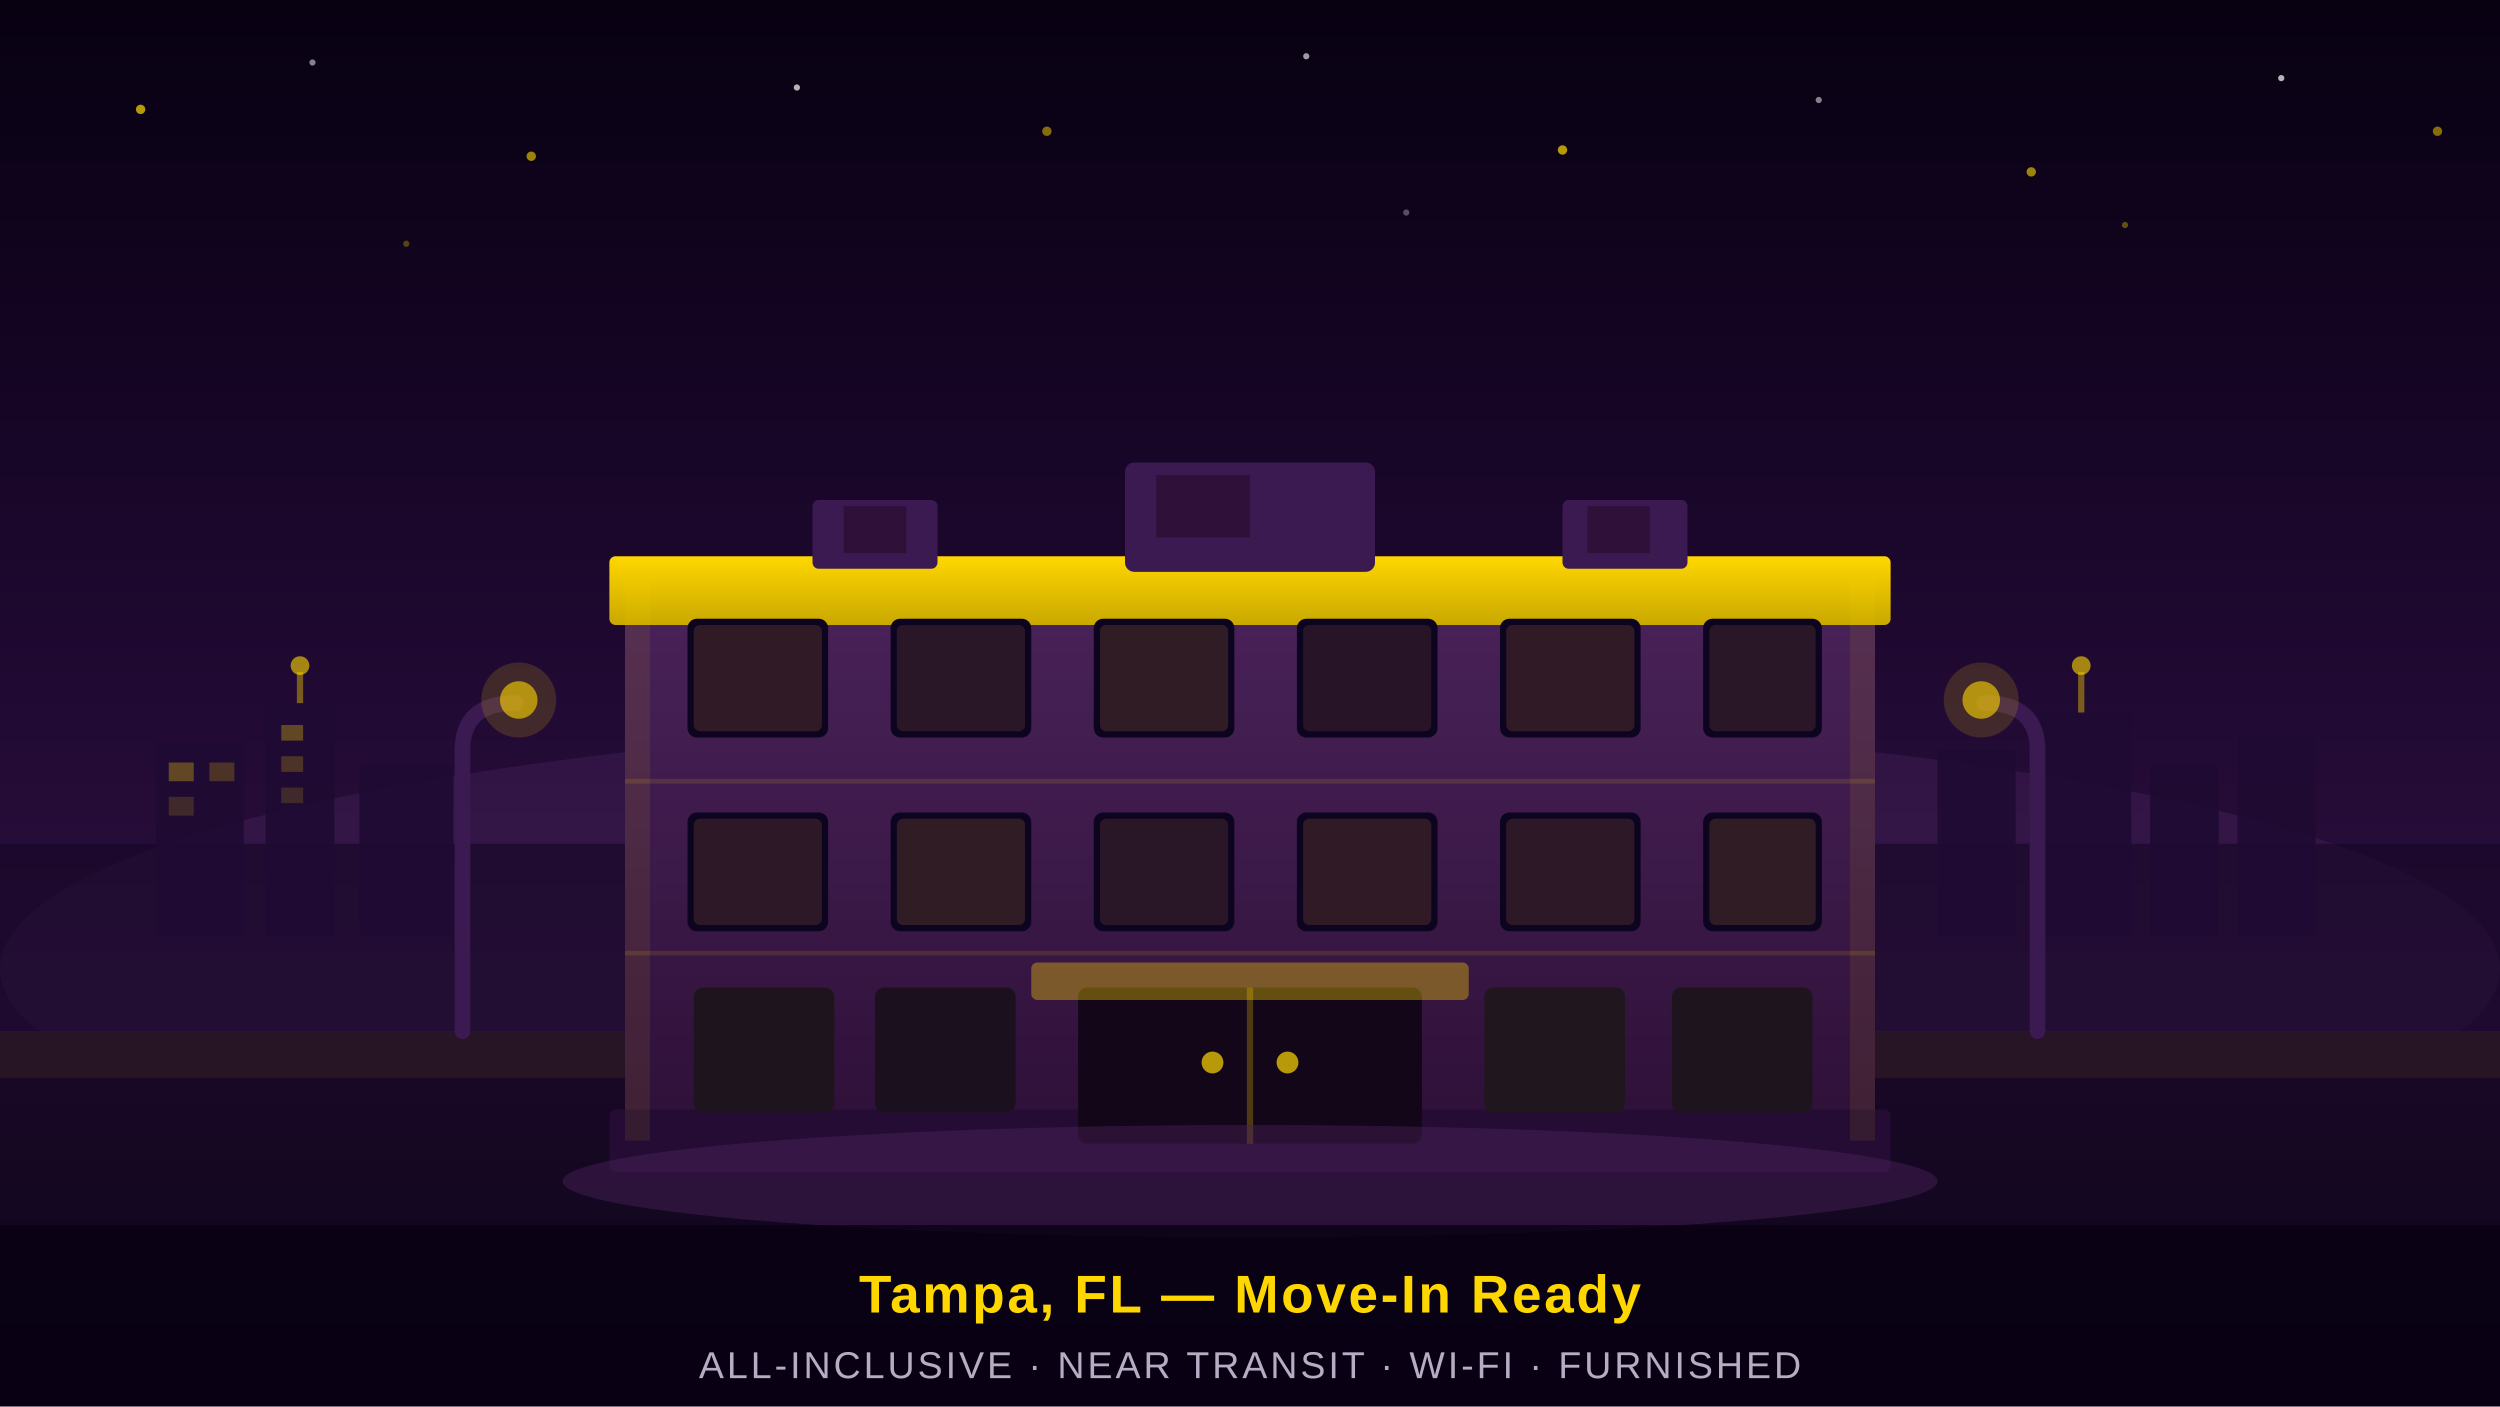
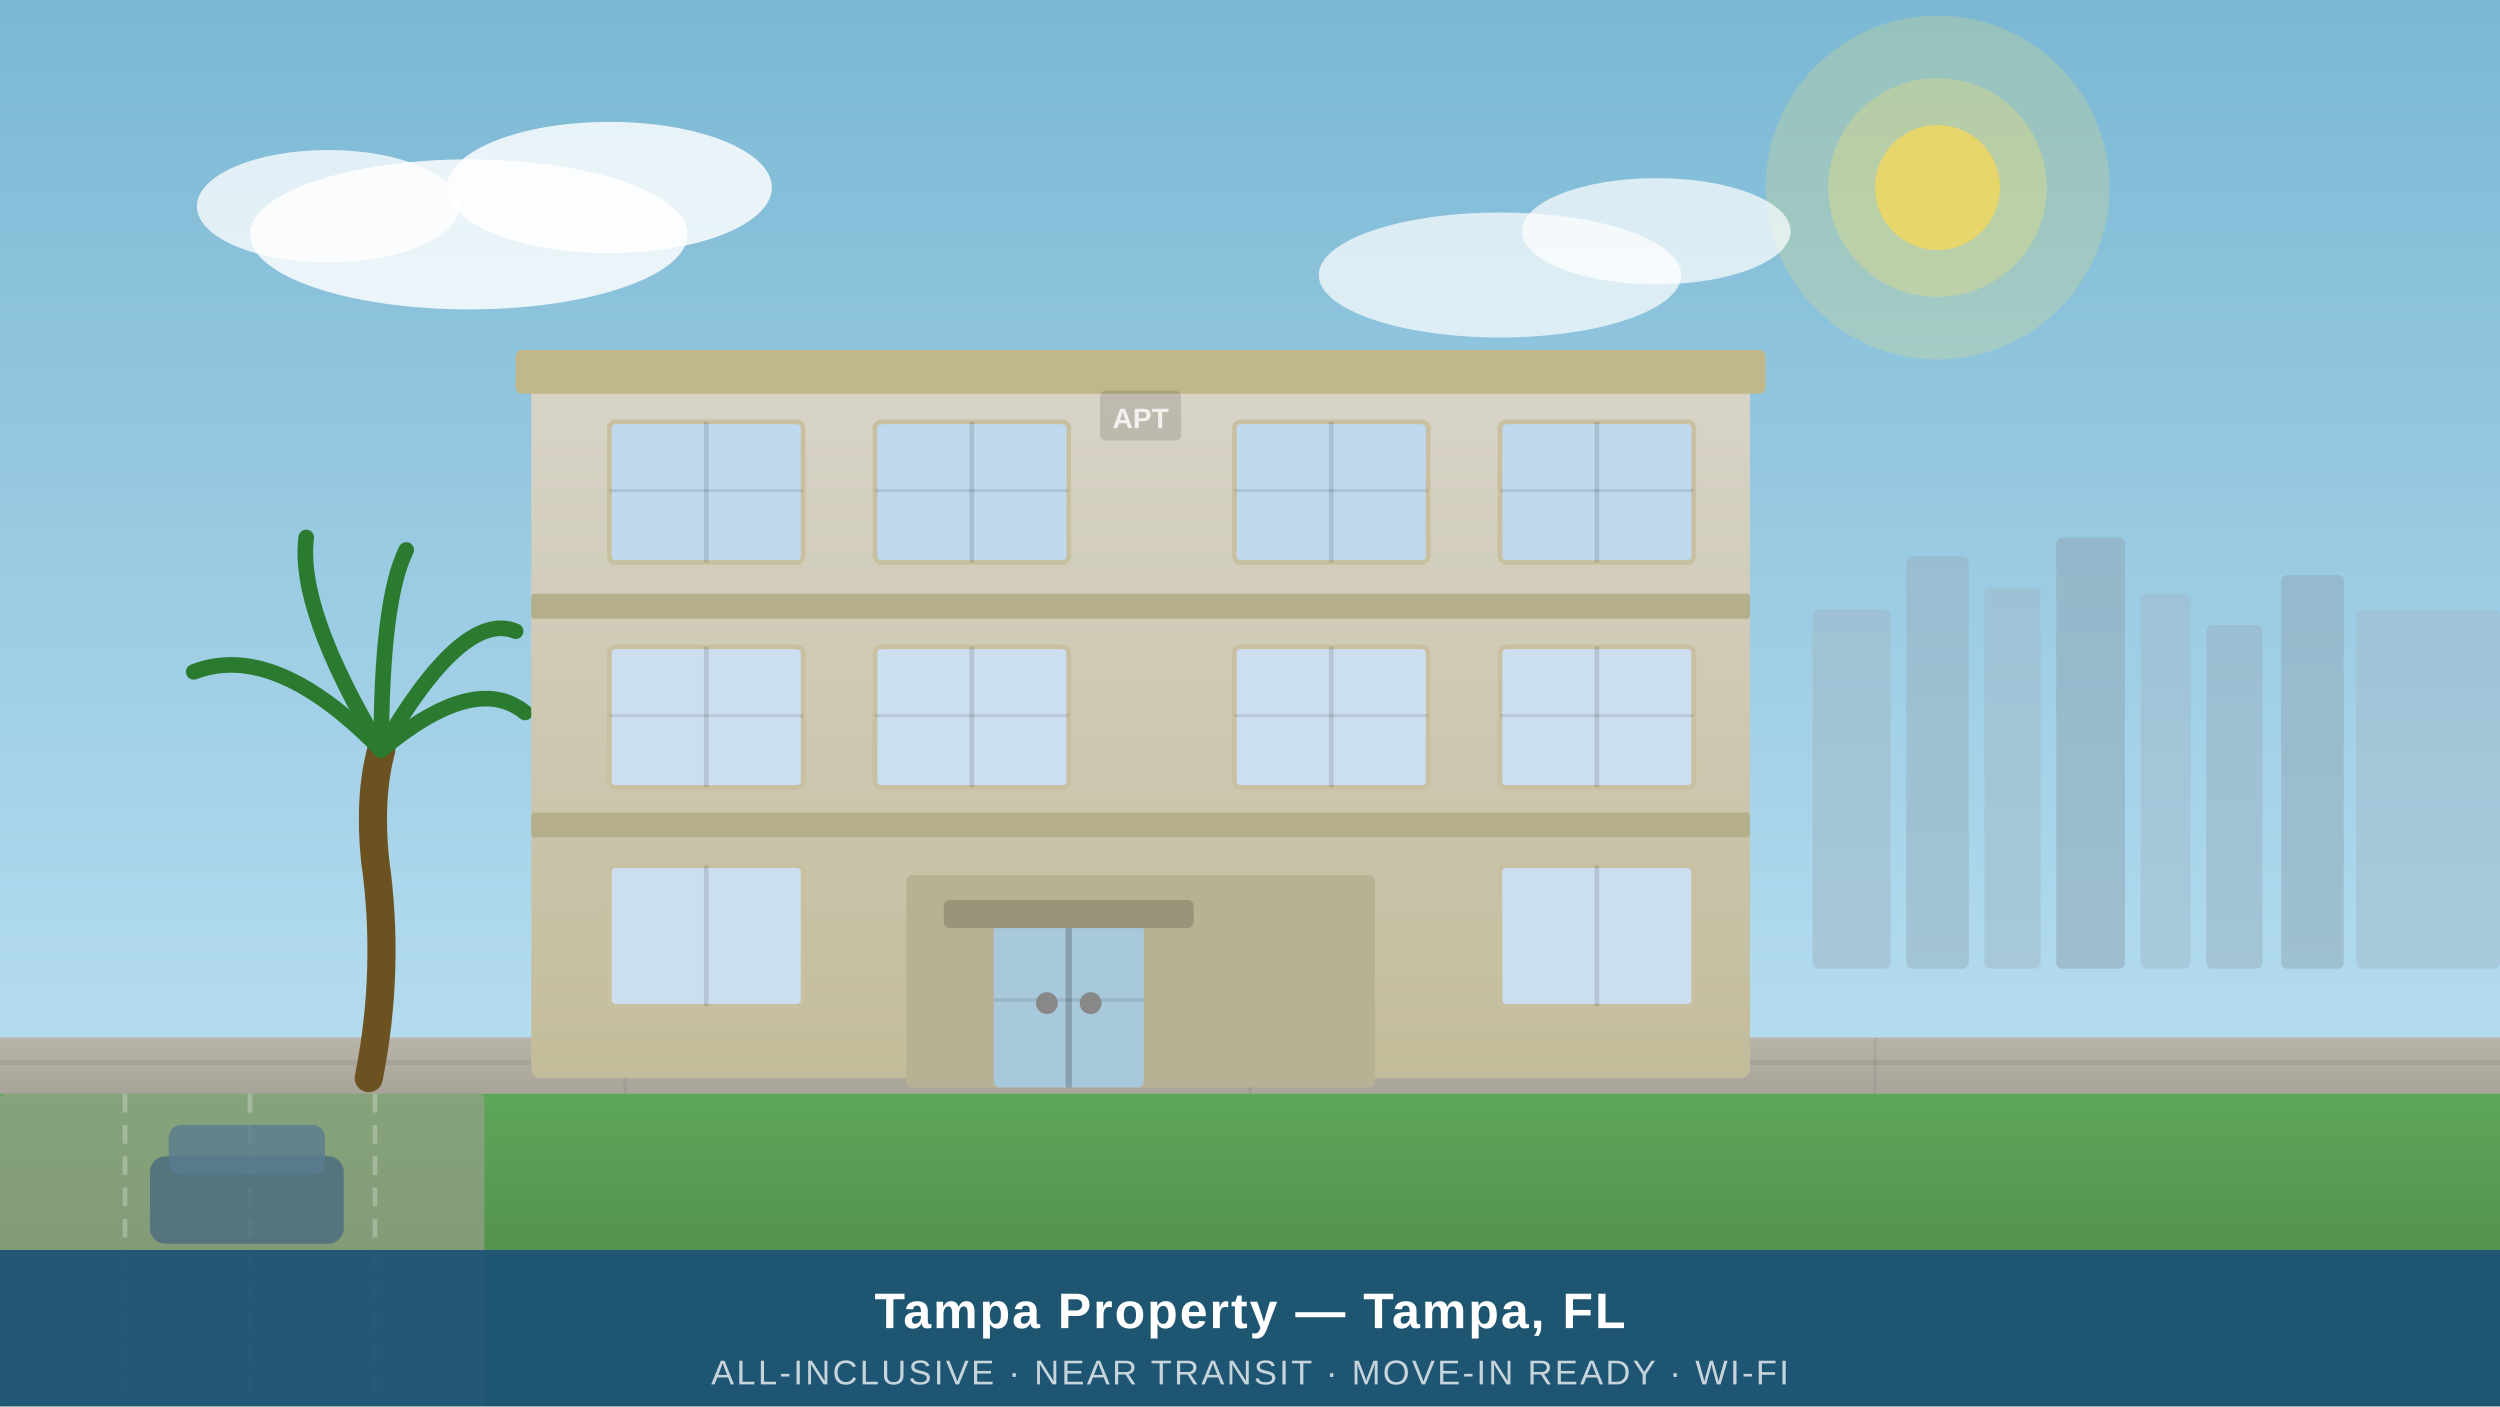
<svg xmlns="http://www.w3.org/2000/svg" viewBox="0 0 800 450">
  <defs>
-     <linearGradient id="sky4" x1="0" y1="0" x2="0" y2="1">
-       <stop offset="0%" stop-color="#080112" />
-       <stop offset="45%" stop-color="#1e0830" />
-       <stop offset="100%" stop-color="#3a1a50" />
+     <linearGradient id="skyT" x1="0" y1="0" x2="0" y2="1">
+       <stop offset="0%" stop-color="#7BB8D4" />
+       <stop offset="100%" stop-color="#C8E8F8" />
    </linearGradient>
-     <linearGradient id="bldg4" x1="0" y1="0" x2="0" y2="1">
-       <stop offset="0%" stop-color="#4a235a" />
-       <stop offset="100%" stop-color="#2e1038" />
+     <linearGradient id="bldgT" x1="0" y1="0" x2="0" y2="1">
+       <stop offset="0%" stop-color="#D8D4C8" />
+       <stop offset="100%" stop-color="#C2BC9A" />
    </linearGradient>
-     <linearGradient id="bldg4b" x1="0" y1="0" x2="0" y2="1">
-       <stop offset="0%" stop-color="#3d1a50" />
-       <stop offset="100%" stop-color="#240c35" />
+     <linearGradient id="grassT" x1="0" y1="0" x2="0" y2="1">
+       <stop offset="0%" stop-color="#5EA85B" />
+       <stop offset="100%" stop-color="#498046" />
    </linearGradient>
-     <linearGradient id="ground4" x1="0" y1="0" x2="0" y2="1">
-       <stop offset="0%" stop-color="#1a0828" />
-       <stop offset="100%" stop-color="#0d0518" />
-     </linearGradient>
-     <linearGradient id="accent4" x1="0" y1="0" x2="0" y2="1">
-       <stop offset="0%" stop-color="#ffd700" />
-       <stop offset="100%" stop-color="#c9a800" />
+     <linearGradient id="sidewalk" x1="0" y1="0" x2="0" y2="1">
+       <stop offset="0%" stop-color="#B8B4A8" />
+       <stop offset="100%" stop-color="#A8A49A" />
    </linearGradient>
  </defs>
-   <rect width="800" height="450" fill="url(#sky4)" />
-   <ellipse cx="400" cy="310" rx="400" ry="80" fill="rgba(107,55,128,0.2)" />
-   <circle cx="45" cy="35" r="1.5" fill="#ffd700" opacity="0.7" />
-   <circle cx="100" cy="20" r="1" fill="white" opacity="0.5" />
-   <circle cx="170" cy="50" r="1.5" fill="#ffd700" opacity="0.6" />
-   <circle cx="255" cy="28" r="1" fill="white" opacity="0.7" />
-   <circle cx="335" cy="42" r="1.5" fill="#ffd700" opacity="0.5" />
-   <circle cx="418" cy="18" r="1" fill="white" opacity="0.6" />
-   <circle cx="500" cy="48" r="1.5" fill="#ffd700" opacity="0.7" />
-   <circle cx="582" cy="32" r="1" fill="white" opacity="0.5" />
-   <circle cx="650" cy="55" r="1.5" fill="#ffd700" opacity="0.6" />
-   <circle cx="730" cy="25" r="1" fill="white" opacity="0.7" />
-   <circle cx="780" cy="42" r="1.5" fill="#ffd700" opacity="0.5" />
-   <circle cx="130" cy="78" r="1" fill="#ffd700" opacity="0.3" />
-   <circle cx="450" cy="68" r="1" fill="white" opacity="0.3" />
-   <circle cx="680" cy="72" r="1" fill="#ffd700" opacity="0.35" />
-   <rect x="0" y="270" width="800" height="60" fill="rgba(20,5,35,0.6)" />
-   <rect x="50" y="238" width="28" height="62" fill="rgba(30,10,50,0.9)" />
-   <rect x="85" y="225" width="22" height="75" fill="rgba(30,10,50,0.9)" />
-   <rect x="115" y="245" width="30" height="55" fill="rgba(30,10,50,0.9)" />
-   <rect x="620" y="240" width="25" height="60" fill="rgba(30,10,50,0.9)" />
-   <rect x="652" y="228" width="30" height="72" fill="rgba(30,10,50,0.9)" />
-   <rect x="688" y="245" width="22" height="55" fill="rgba(30,10,50,0.9)" />
-   <rect x="716" y="235" width="25" height="65" fill="rgba(30,10,50,0.9)" />
-   <line x1="96" y1="225" x2="96" y2="215" stroke="rgba(255,215,0,0.4)" stroke-width="2" />
-   <circle cx="96" cy="213" r="3" fill="#ffd700" opacity="0.6" />
-   <line x1="666" y1="228" x2="666" y2="215" stroke="rgba(255,215,0,0.4)" stroke-width="2" />
-   <circle cx="666" cy="213" r="3" fill="#ffd700" opacity="0.6" />
-   <rect x="54" y="244" width="8" height="6" fill="rgba(255,215,0,0.3)" />
-   <rect x="67" y="244" width="8" height="6" fill="rgba(255,215,0,0.2)" />
-   <rect x="54" y="255" width="8" height="6" fill="rgba(255,215,0,0.15)" />
-   <rect x="90" y="232" width="7" height="5" fill="rgba(255,215,0,0.3)" />
-   <rect x="90" y="242" width="7" height="5" fill="rgba(255,215,0,0.2)" />
-   <rect x="90" y="252" width="7" height="5" fill="rgba(255,215,0,0.15)" />
-   <rect x="0" y="330" width="800" height="120" fill="url(#ground4)" />
-   <rect x="0" y="330" width="800" height="15" fill="rgba(255,215,0,0.06)" />
-   <line x1="148" y1="330" x2="148" y2="240" stroke="#3a1a50" stroke-width="5" stroke-linecap="round" />
-   <path d="M148 240 Q148 225 165 225" stroke="#3a1a50" stroke-width="5" fill="none" stroke-linecap="round" />
-   <circle cx="166" cy="224" r="6" fill="#ffd700" opacity="0.6" />
-   <circle cx="166" cy="224" r="12" fill="rgba(255,215,0,0.15)" />
-   <line x1="652" y1="330" x2="652" y2="240" stroke="#3a1a50" stroke-width="5" stroke-linecap="round" />
-   <path d="M652 240 Q652 225 635 225" stroke="#3a1a50" stroke-width="5" fill="none" stroke-linecap="round" />
-   <circle cx="634" cy="224" r="6" fill="#ffd700" opacity="0.6" />
-   <circle cx="634" cy="224" r="12" fill="rgba(255,215,0,0.15)" />
-   <rect x="200" y="185" width="400" height="180" fill="url(#bldg4)" rx="4" />
-   <rect x="195" y="355" width="410" height="20" fill="#240c35" rx="2" />
-   <rect x="195" y="178" width="410" height="22" fill="url(#accent4)" rx="2" />
-   <rect x="260" y="160" width="40" height="22" fill="#3a1a50" rx="2" />
-   <rect x="360" y="148" width="80" height="35" fill="#3a1a50" rx="3" />
-   <rect x="500" y="160" width="40" height="22" fill="#3a1a50" rx="2" />
-   <rect x="270" y="162" width="20" height="15" fill="#2e1038" />
-   <rect x="370" y="152" width="30" height="20" fill="#2e1038" />
-   <rect x="508" y="162" width="20" height="15" fill="#2e1038" />
-   <line x1="200" y1="250" x2="600" y2="250" stroke="rgba(255,215,0,0.12)" stroke-width="1.5" />
-   <line x1="200" y1="305" x2="600" y2="305" stroke="rgba(255,215,0,0.12)" stroke-width="1.5" />
-   <rect x="220" y="198" width="45" height="38" fill="#0d0520" rx="3" />
-   <rect x="222" y="200" width="41" height="34" fill="#1a0829" rx="2" />
-   <rect x="222" y="200" width="41" height="34" fill="rgba(255,215,0,0.09)" rx="2" />
-   <rect x="285" y="198" width="45" height="38" fill="#0d0520" rx="3" />
-   <rect x="287" y="200" width="41" height="34" fill="#1a0829" rx="2" />
-   <rect x="287" y="200" width="41" height="34" fill="rgba(255,215,0,0.07)" rx="2" />
-   <rect x="350" y="198" width="45" height="38" fill="#0d0520" rx="3" />
-   <rect x="352" y="200" width="41" height="34" fill="#1a0829" rx="2" />
-   <rect x="352" y="200" width="41" height="34" fill="rgba(255,215,0,0.1)" rx="2" />
-   <rect x="415" y="198" width="45" height="38" fill="#0d0520" rx="3" />
-   <rect x="417" y="200" width="41" height="34" fill="#1a0829" rx="2" />
-   <rect x="417" y="200" width="41" height="34" fill="rgba(255,215,0,0.06)" rx="2" />
-   <rect x="480" y="198" width="45" height="38" fill="#0d0520" rx="3" />
-   <rect x="482" y="200" width="41" height="34" fill="#1a0829" rx="2" />
-   <rect x="482" y="200" width="41" height="34" fill="rgba(255,215,0,0.09)" rx="2" />
-   <rect x="545" y="198" width="38" height="38" fill="#0d0520" rx="3" />
-   <rect x="547" y="200" width="34" height="34" fill="#1a0829" rx="2" />
-   <rect x="547" y="200" width="34" height="34" fill="rgba(255,215,0,0.07)" rx="2" />
-   <rect x="220" y="260" width="45" height="38" fill="#0d0520" rx="3" />
-   <rect x="222" y="262" width="41" height="34" fill="#1a0829" rx="2" />
-   <rect x="222" y="262" width="41" height="34" fill="rgba(255,215,0,0.08)" rx="2" />
-   <rect x="285" y="260" width="45" height="38" fill="#0d0520" rx="3" />
-   <rect x="287" y="262" width="41" height="34" fill="#1a0829" rx="2" />
-   <rect x="287" y="262" width="41" height="34" fill="rgba(255,215,0,0.1)" rx="2" />
-   <rect x="350" y="260" width="45" height="38" fill="#0d0520" rx="3" />
-   <rect x="352" y="262" width="41" height="34" fill="#1a0829" rx="2" />
-   <rect x="352" y="262" width="41" height="34" fill="rgba(255,215,0,0.07)" rx="2" />
-   <rect x="415" y="260" width="45" height="38" fill="#0d0520" rx="3" />
-   <rect x="417" y="262" width="41" height="34" fill="#1a0829" rx="2" />
-   <rect x="417" y="262" width="41" height="34" fill="rgba(255,215,0,0.09)" rx="2" />
-   <rect x="480" y="260" width="45" height="38" fill="#0d0520" rx="3" />
-   <rect x="482" y="262" width="41" height="34" fill="#1a0829" rx="2" />
-   <rect x="482" y="262" width="41" height="34" fill="rgba(255,215,0,0.08)" rx="2" />
-   <rect x="545" y="260" width="38" height="38" fill="#0d0520" rx="3" />
-   <rect x="547" y="262" width="34" height="34" fill="#1a0829" rx="2" />
-   <rect x="547" y="262" width="34" height="34" fill="rgba(255,215,0,0.1)" rx="2" />
-   <rect x="345" y="316" width="110" height="50" fill="#120618" rx="3" />
-   <line x1="400" y1="316" x2="400" y2="366" stroke="rgba(255,215,0,0.25)" stroke-width="2" />
-   <rect x="330" y="308" width="140" height="12" fill="#ffd700" opacity="0.35" rx="2" />
-   <circle cx="388" cy="340" r="3.5" fill="#ffd700" opacity="0.7" />
-   <circle cx="412" cy="340" r="3.5" fill="#ffd700" opacity="0.7" />
-   <rect x="222" y="316" width="45" height="40" fill="#0d0520" rx="3" />
-   <rect x="222" y="316" width="45" height="40" fill="rgba(255,215,0,0.07)" rx="3" />
-   <rect x="280" y="316" width="45" height="40" fill="#0d0520" rx="3" />
-   <rect x="280" y="316" width="45" height="40" fill="rgba(255,215,0,0.06)" rx="3" />
-   <rect x="475" y="316" width="45" height="40" fill="#0d0520" rx="3" />
-   <rect x="475" y="316" width="45" height="40" fill="rgba(255,215,0,0.08)" rx="3" />
-   <rect x="535" y="316" width="45" height="40" fill="#0d0520" rx="3" />
-   <rect x="535" y="316" width="45" height="40" fill="rgba(255,215,0,0.07)" rx="3" />
-   <rect x="200" y="185" width="8" height="180" fill="rgba(255,215,0,0.08)" />
-   <rect x="592" y="185" width="8" height="180" fill="rgba(255,215,0,0.08)" />
-   <rect x="215" y="195" width="0" height="0" fill="none" />
-   <ellipse cx="400" cy="378" rx="220" ry="18" fill="rgba(74,35,90,0.45)" />
-   <rect x="0" y="392" width="800" height="58" fill="rgba(8,0,18,0.8)" />
-   <text x="400" y="420" font-family="'Arial Black', Arial, sans-serif" font-size="17" font-weight="900" fill="#ffd700" text-anchor="middle" letter-spacing="0.05em">Tampa, FL — Move-In Ready</text>
-   <text x="400" y="441" font-family="Arial, sans-serif" font-size="12" fill="rgba(240,230,255,0.75)" text-anchor="middle" letter-spacing="0.08em">ALL-INCLUSIVE · NEAR TRANSIT · WI-FI · FURNISHED</text>
+   <rect width="800" height="450" fill="url(#skyT)" />
+   <circle cx="620" cy="60" r="55" fill="rgba(255,230,100,0.20)" />
+   <circle cx="620" cy="60" r="35" fill="rgba(255,230,100,0.28)" />
+   <circle cx="620" cy="60" r="20" fill="#FFD84A" opacity="0.65" />
+   <ellipse cx="150" cy="75" rx="70" ry="24" fill="white" opacity="0.82" />
+   <ellipse cx="195" cy="60" rx="52" ry="21" fill="white" opacity="0.82" />
+   <ellipse cx="105" cy="66" rx="42" ry="18" fill="white" opacity="0.76" />
+   <ellipse cx="480" cy="88" rx="58" ry="20" fill="white" opacity="0.70" />
+   <ellipse cx="530" cy="74" rx="43" ry="17" fill="white" opacity="0.70" />
+   <rect x="580" y="195" width="25" height="115" fill="#A0B8C8" opacity="0.55" rx="2" />
+   <rect x="610" y="178" width="20" height="132" fill="#98B0C0" opacity="0.52" rx="2" />
+   <rect x="635" y="188" width="18" height="122" fill="#A0B8C8" opacity="0.50" rx="2" />
+   <rect x="658" y="172" width="22" height="138" fill="#90A8B8" opacity="0.55" rx="2" />
+   <rect x="685" y="190" width="16" height="120" fill="#A0B8C8" opacity="0.48" rx="2" />
+   <rect x="706" y="200" width="18" height="110" fill="#98B0C0" opacity="0.50" rx="2" />
+   <rect x="730" y="184" width="20" height="126" fill="#90A8B8" opacity="0.52" rx="2" />
+   <rect x="754" y="195" width="46" height="115" fill="#A0B8C8" opacity="0.48" rx="2" />
+   <rect x="0" y="345" width="800" height="105" fill="url(#grassT)" />
+   <rect x="0" y="332" width="800" height="18" fill="url(#sidewalk)" />
+   <line x1="0" y1="340" x2="800" y2="340" stroke="rgba(0,0,0,0.07)" stroke-width="1.5" />
+   <line x1="200" y1="332" x2="200" y2="350" stroke="rgba(0,0,0,0.06)" stroke-width="1" />
+   <line x1="400" y1="332" x2="400" y2="350" stroke="rgba(0,0,0,0.06)" stroke-width="1" />
+   <line x1="600" y1="332" x2="600" y2="350" stroke="rgba(0,0,0,0.06)" stroke-width="1" />
+   <path d="M118 345 Q125 310 120 275 Q118 255 122 240" stroke="#6B5220" stroke-width="9" fill="none" stroke-linecap="round" />
+   <path d="M122 240 Q88 205 62 215" stroke="#2A7A30" stroke-width="5" fill="none" stroke-linecap="round" />
+   <path d="M122 240 Q95 195 98 172" stroke="#2A7A30" stroke-width="5" fill="none" stroke-linecap="round" />
+   <path d="M122 240 Q122 192 130 176" stroke="#2A7A30" stroke-width="5" fill="none" stroke-linecap="round" />
+   <path d="M122 240 Q148 195 165 202" stroke="#2A7A30" stroke-width="5" fill="none" stroke-linecap="round" />
+   <path d="M122 240 Q152 215 168 228" stroke="#2A7A30" stroke-width="5" fill="none" stroke-linecap="round" />
+   <rect x="170" y="120" width="390" height="225" fill="url(#bldgT)" rx="3" />
+   <rect x="165" y="112" width="400" height="14" fill="#C0B88A" rx="2" />
+   <rect x="170" y="190" width="390" height="8" fill="#B4AE8A" rx="1" />
+   <rect x="170" y="260" width="390" height="8" fill="#B4AE8A" rx="1" />
+   <rect x="290" y="280" width="150" height="68" fill="#B8B295" rx="2" />
+   <rect x="318" y="295" width="48" height="53" fill="#A8C8DC" rx="2" />
+   <line x1="342" y1="295" x2="342" y2="348" stroke="rgba(0,0,0,0.2)" stroke-width="2" />
+   <line x1="318" y1="320" x2="366" y2="320" stroke="rgba(0,0,0,0.10)" stroke-width="1" />
+   <circle cx="335" cy="321" r="3.5" fill="#888" />
+   <circle cx="349" cy="321" r="3.5" fill="#888" />
+   <rect x="302" y="288" width="80" height="9" fill="#9A9478" rx="2" />
+   <rect x="195" y="135" width="62" height="45" fill="#BFD9EE" rx="2" stroke="#C8C0A0" stroke-width="1.5" />
+   <line x1="226" y1="135" x2="226" y2="180" stroke="rgba(0,0,0,0.12)" stroke-width="1.5" />
+   <line x1="195" y1="157" x2="257" y2="157" stroke="rgba(0,0,0,0.10)" stroke-width="1" />
+   <rect x="280" y="135" width="62" height="45" fill="#BFD9EE" rx="2" stroke="#C8C0A0" stroke-width="1.5" />
+   <line x1="311" y1="135" x2="311" y2="180" stroke="rgba(0,0,0,0.12)" stroke-width="1.5" />
+   <line x1="280" y1="157" x2="342" y2="157" stroke="rgba(0,0,0,0.10)" stroke-width="1" />
+   <rect x="395" y="135" width="62" height="45" fill="#BFD9EE" rx="2" stroke="#C8C0A0" stroke-width="1.5" />
+   <line x1="426" y1="135" x2="426" y2="180" stroke="rgba(0,0,0,0.12)" stroke-width="1.5" />
+   <line x1="395" y1="157" x2="457" y2="157" stroke="rgba(0,0,0,0.10)" stroke-width="1" />
+   <rect x="480" y="135" width="62" height="45" fill="#BFD9EE" rx="2" stroke="#C8C0A0" stroke-width="1.5" />
+   <line x1="511" y1="135" x2="511" y2="180" stroke="rgba(0,0,0,0.12)" stroke-width="1.5" />
+   <line x1="480" y1="157" x2="542" y2="157" stroke="rgba(0,0,0,0.10)" stroke-width="1" />
+   <rect x="195" y="207" width="62" height="45" fill="#CCDFF0" rx="2" stroke="#C8C0A0" stroke-width="1.5" />
+   <line x1="226" y1="207" x2="226" y2="252" stroke="rgba(0,0,0,0.12)" stroke-width="1.5" />
+   <line x1="195" y1="229" x2="257" y2="229" stroke="rgba(0,0,0,0.10)" stroke-width="1" />
+   <rect x="280" y="207" width="62" height="45" fill="#CCDFF0" rx="2" stroke="#C8C0A0" stroke-width="1.5" />
+   <line x1="311" y1="207" x2="311" y2="252" stroke="rgba(0,0,0,0.12)" stroke-width="1.5" />
+   <line x1="280" y1="229" x2="342" y2="229" stroke="rgba(0,0,0,0.10)" stroke-width="1" />
+   <rect x="395" y="207" width="62" height="45" fill="#CCDFF0" rx="2" stroke="#C8C0A0" stroke-width="1.5" />
+   <line x1="426" y1="207" x2="426" y2="252" stroke="rgba(0,0,0,0.12)" stroke-width="1.5" />
+   <line x1="395" y1="229" x2="457" y2="229" stroke="rgba(0,0,0,0.10)" stroke-width="1" />
+   <rect x="480" y="207" width="62" height="45" fill="#CCDFF0" rx="2" stroke="#C8C0A0" stroke-width="1.5" />
+   <line x1="511" y1="207" x2="511" y2="252" stroke="rgba(0,0,0,0.12)" stroke-width="1.5" />
+   <line x1="480" y1="229" x2="542" y2="229" stroke="rgba(0,0,0,0.10)" stroke-width="1" />
+   <rect x="195" y="277" width="62" height="45" fill="#CCDFF0" rx="2" stroke="#C8C0A0" stroke-width="1.5" />
+   <line x1="226" y1="277" x2="226" y2="322" stroke="rgba(0,0,0,0.12)" stroke-width="1.5" />
+   <rect x="480" y="277" width="62" height="45" fill="#CCDFF0" rx="2" stroke="#C8C0A0" stroke-width="1.5" />
+   <line x1="511" y1="277" x2="511" y2="322" stroke="rgba(0,0,0,0.12)" stroke-width="1.5" />
+   <rect x="352" y="125" width="26" height="16" fill="rgba(0,0,0,0.12)" rx="2" />
+   <text x="365" y="137" font-family="Arial, sans-serif" font-size="9" font-weight="700" fill="rgba(255,255,255,0.8)" text-anchor="middle">APT</text>
+   <rect x="0" y="350" width="155" height="100" fill="#A8A298" opacity="0.55" rx="2" />
+   <line x1="40" y1="350" x2="40" y2="450" stroke="rgba(255,255,255,0.25)" stroke-width="1.5" stroke-dasharray="6,4" />
+   <line x1="80" y1="350" x2="80" y2="450" stroke="rgba(255,255,255,0.25)" stroke-width="1.5" stroke-dasharray="6,4" />
+   <line x1="120" y1="350" x2="120" y2="450" stroke="rgba(255,255,255,0.25)" stroke-width="1.5" stroke-dasharray="6,4" />
+   <rect x="48" y="370" width="62" height="28" fill="#4A6A80" rx="5" opacity="0.8" />
+   <rect x="54" y="360" width="50" height="16" fill="#5A7A90" rx="4" opacity="0.8" />
+   <rect x="0" y="400" width="800" height="50" fill="rgba(26,82,118,0.92)" />
+   <text x="400" y="425" font-family="Arial, sans-serif" font-size="16" font-weight="700" fill="white" text-anchor="middle" letter-spacing="0.04em">Tampa Property — Tampa, FL</text>
+   <text x="400" y="443" font-family="Arial, sans-serif" font-size="11" fill="rgba(255,255,255,0.75)" text-anchor="middle" letter-spacing="0.07em">ALL-INCLUSIVE · NEAR TRANSIT · MOVE-IN READY · WI-FI</text>
</svg>
